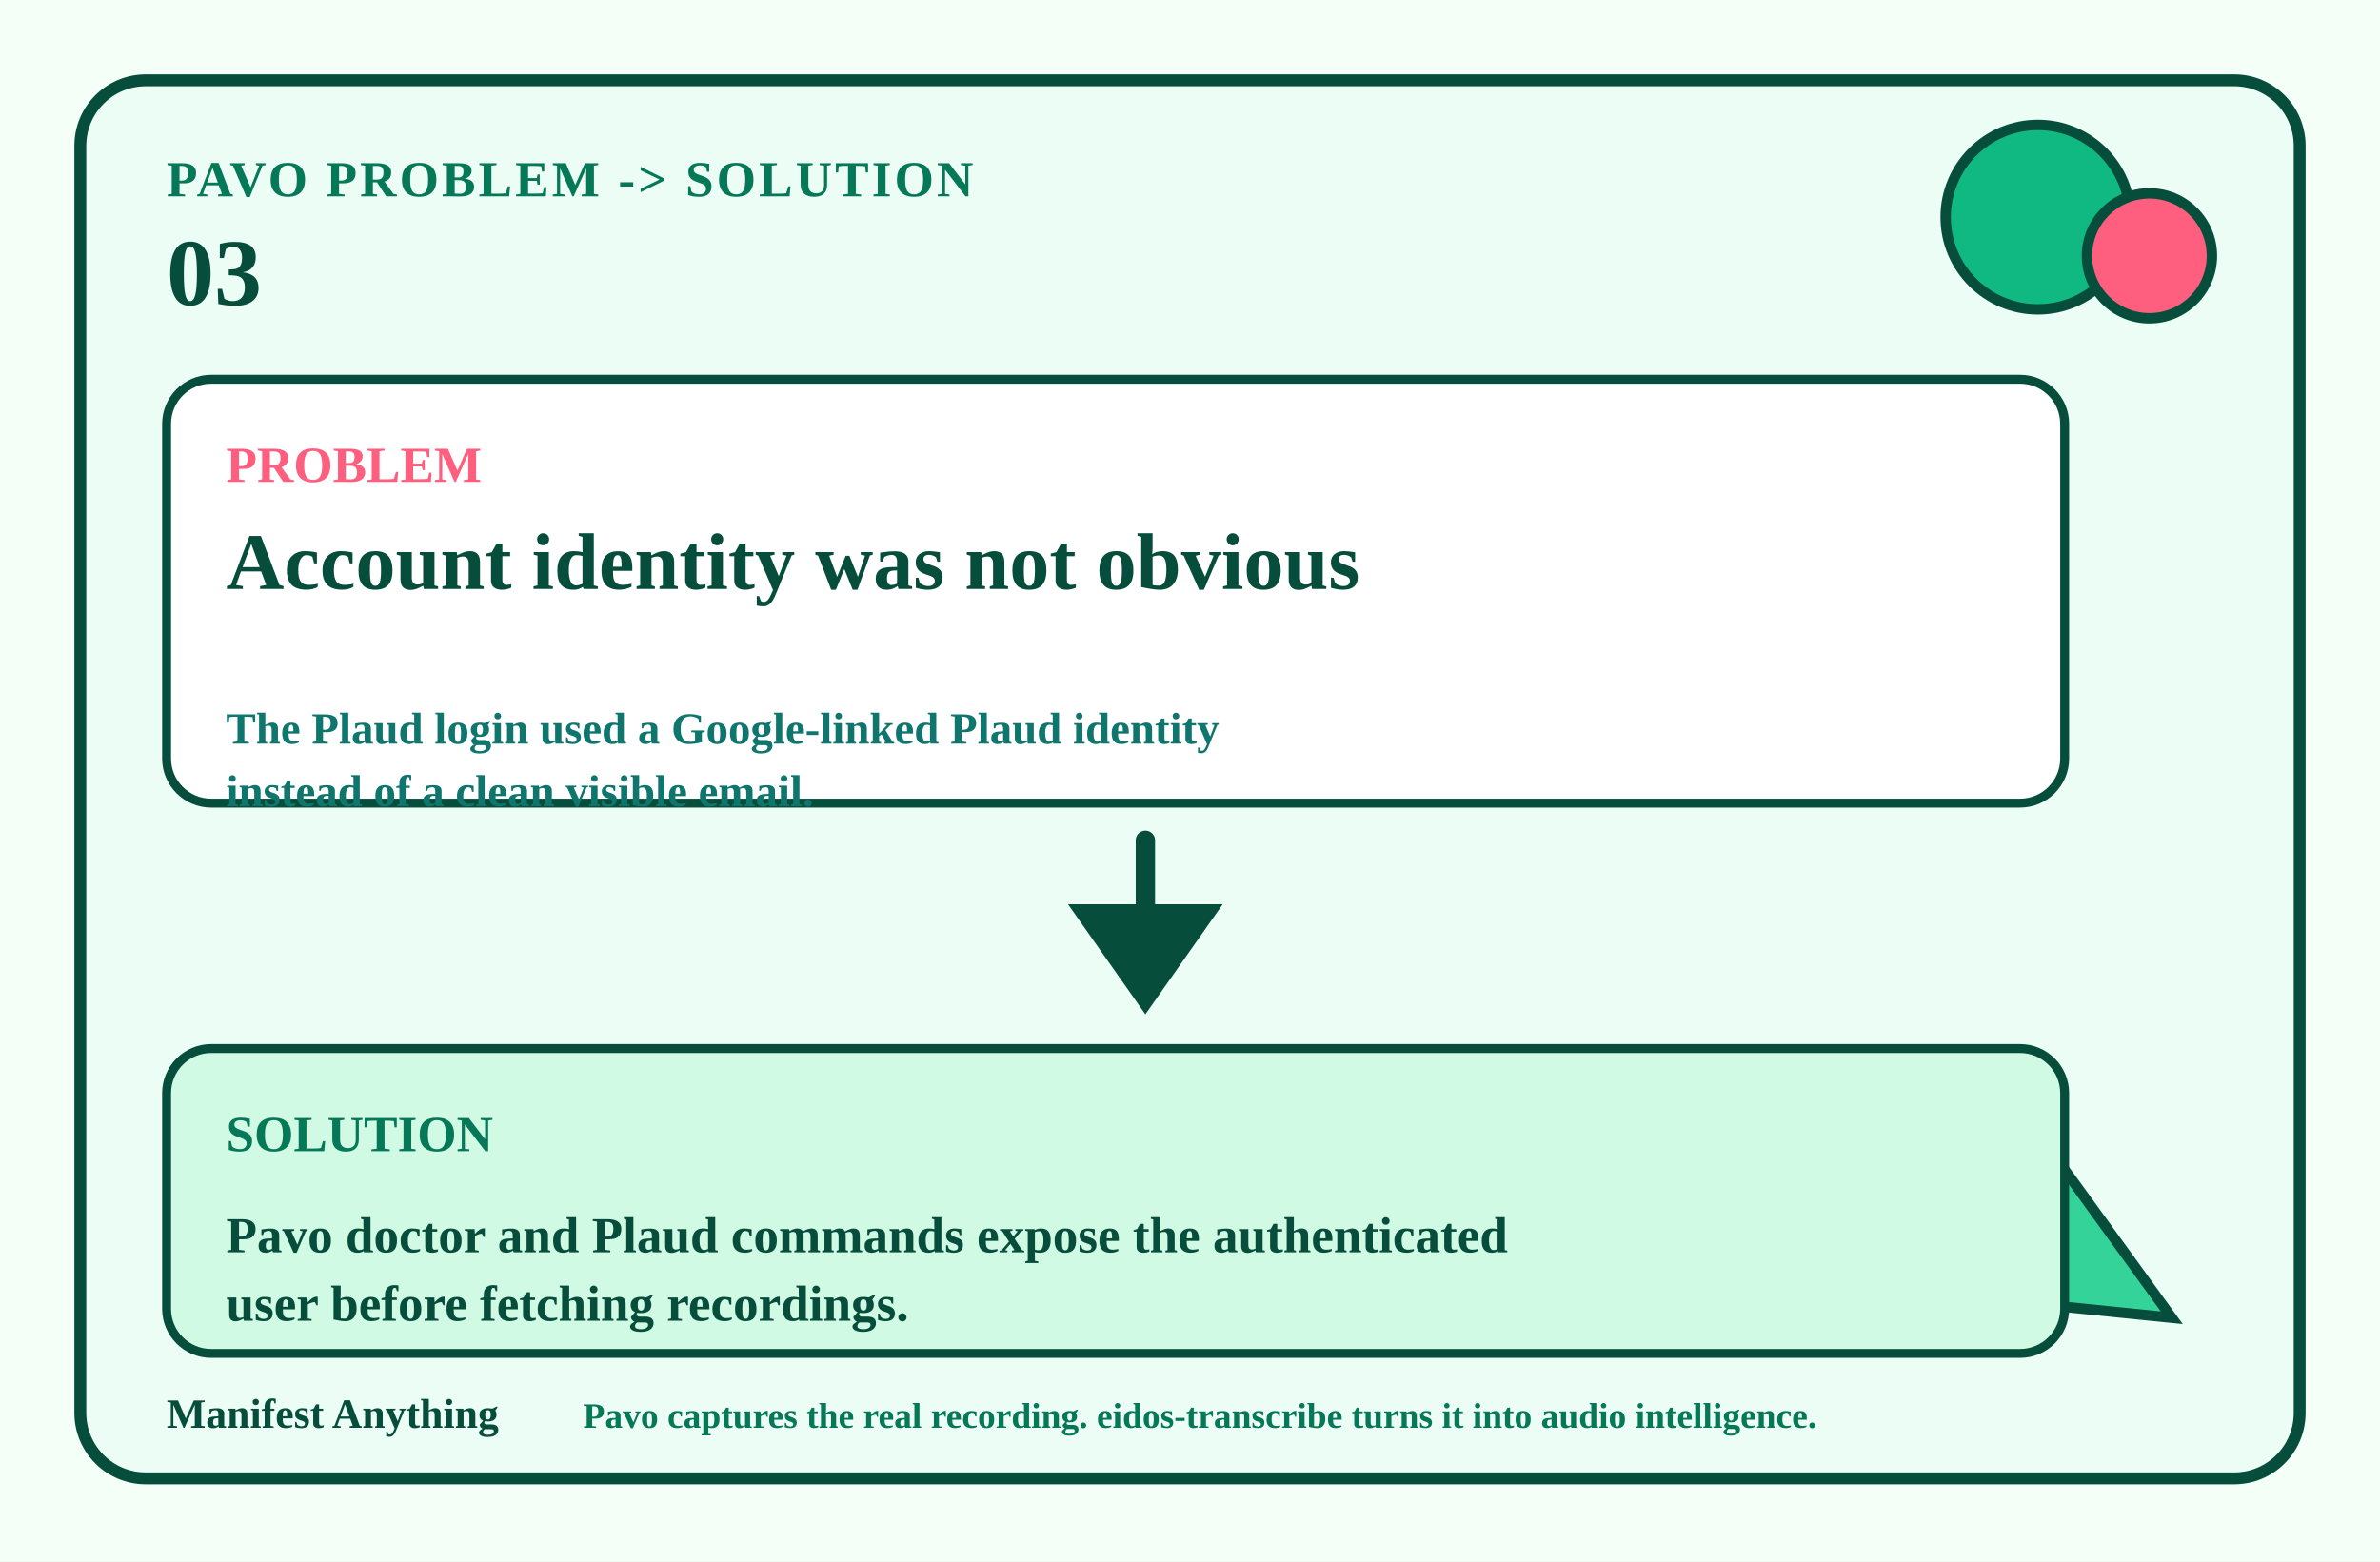
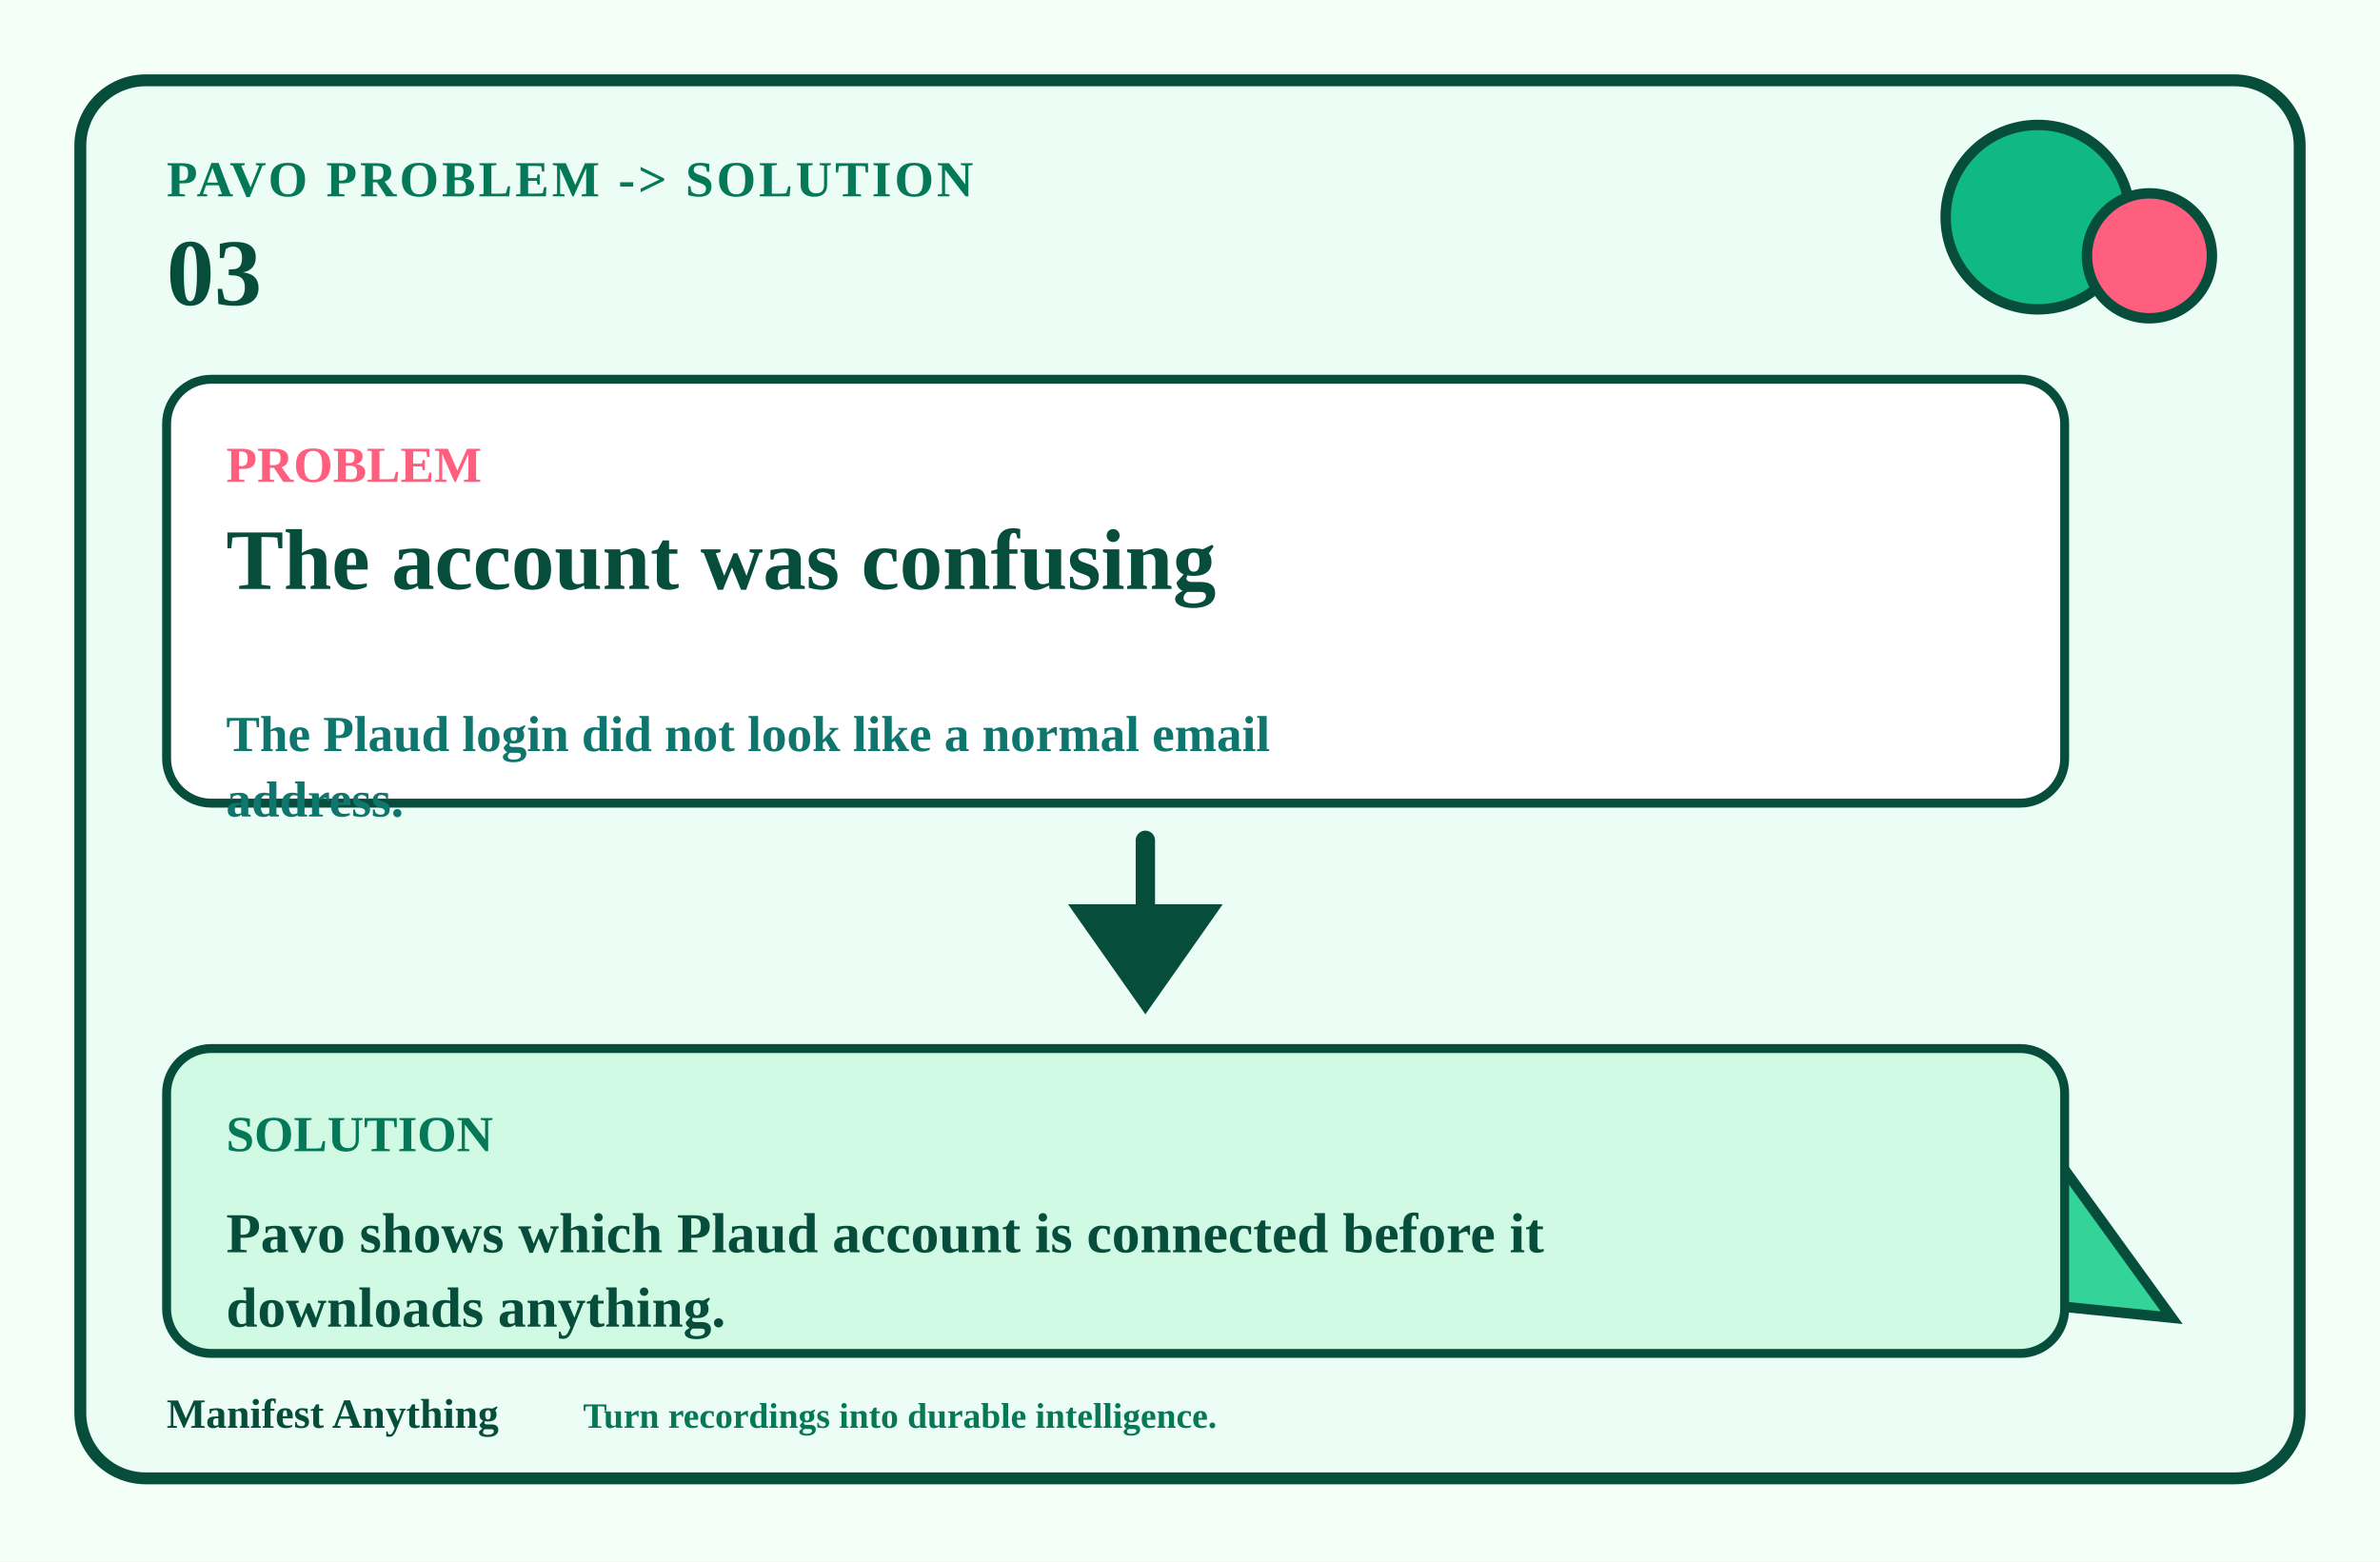
<svg xmlns="http://www.w3.org/2000/svg" width="1600" height="1050" viewBox="0 0 1600 1050" role="img" aria-labelledby="title desc">
  <rect width="1600" height="1050" fill="#f4fff8" />
  <rect x="54" y="54" width="1492" height="940" rx="44" fill="#ecfdf5" stroke="#064e3b" stroke-width="8" />
  <circle cx="1370" cy="146" r="62" fill="#10b981" stroke="#064e3b" stroke-width="7" />
  <circle cx="1445" cy="172" r="42" fill="#ff5f7e" stroke="#064e3b" stroke-width="7" />
  <polygon points="1302,870 1376,770 1460,886" fill="#34d399" stroke="#064e3b" stroke-width="7" />
  <text x="112" y="132" font-size="34" font-weight="800" fill="#047857" letter-spacing="2">PAVO PROBLEM -&gt; SOLUTION</text>
  <text x="112" y="205" font-size="64" font-weight="900" fill="#064e3b">03</text>
  <rect x="112" y="255" width="1276" height="285" rx="30" fill="#ffffff" stroke="#064e3b" stroke-width="6" />
  <text x="152" y="324" font-size="34" font-weight="900" fill="#ff5f7e">PROBLEM</text>
-   <text x="152" y="396" font-size="54" font-weight="900" fill="#064e3b">Account identity was not obvious</text>
-   <text x="152" y="500" font-size="30" font-weight="650" fill="#0f766e">The Plaud login used a Google-linked Plaud identity</text>
-   <text x="152" y="542" font-size="30" font-weight="650" fill="#0f766e">instead of a clean visible email.</text>
+   <text x="152" y="396" font-size="58" font-weight="900" fill="#064e3b">The account was confusing</text>
+   <text x="152" y="505" font-size="34" font-weight="650" fill="#0f766e">The Plaud login did not look like a normal email</text>
+   <text x="152" y="549" font-size="34" font-weight="650" fill="#0f766e">address.</text>
  <path d="M770 565 V620" stroke="#064e3b" stroke-width="13" stroke-linecap="round" />
  <path d="M718 608 L770 682 L822 608 Z" fill="#064e3b" />
  <rect x="112" y="705" width="1276" height="205" rx="30" fill="#d1fae5" stroke="#064e3b" stroke-width="6" />
  <text x="152" y="774" font-size="34" font-weight="900" fill="#047857">SOLUTION</text>
-   <text x="152" y="842" font-size="34" font-weight="800" fill="#064e3b">Pavo doctor and Plaud commands expose the authenticated</text>
-   <text x="152" y="888" font-size="34" font-weight="800" fill="#064e3b">user before fetching recordings.</text>
+   <text x="152" y="842" font-size="38" font-weight="800" fill="#064e3b">Pavo shows which Plaud account is connected before it</text>
+   <text x="152" y="892" font-size="38" font-weight="800" fill="#064e3b">downloads anything.</text>
  <text x="112" y="960" font-size="28" font-weight="800" fill="#064e3b">Manifest Anything</text>
-   <text x="392" y="960" font-size="24" font-weight="650" fill="#047857">Pavo captures the real recording. eidos-transcribe turns it into audio intelligence.</text>
+   <text x="392" y="960" font-size="24" font-weight="650" fill="#047857">Turn recordings into durable intelligence.</text>
</svg>
